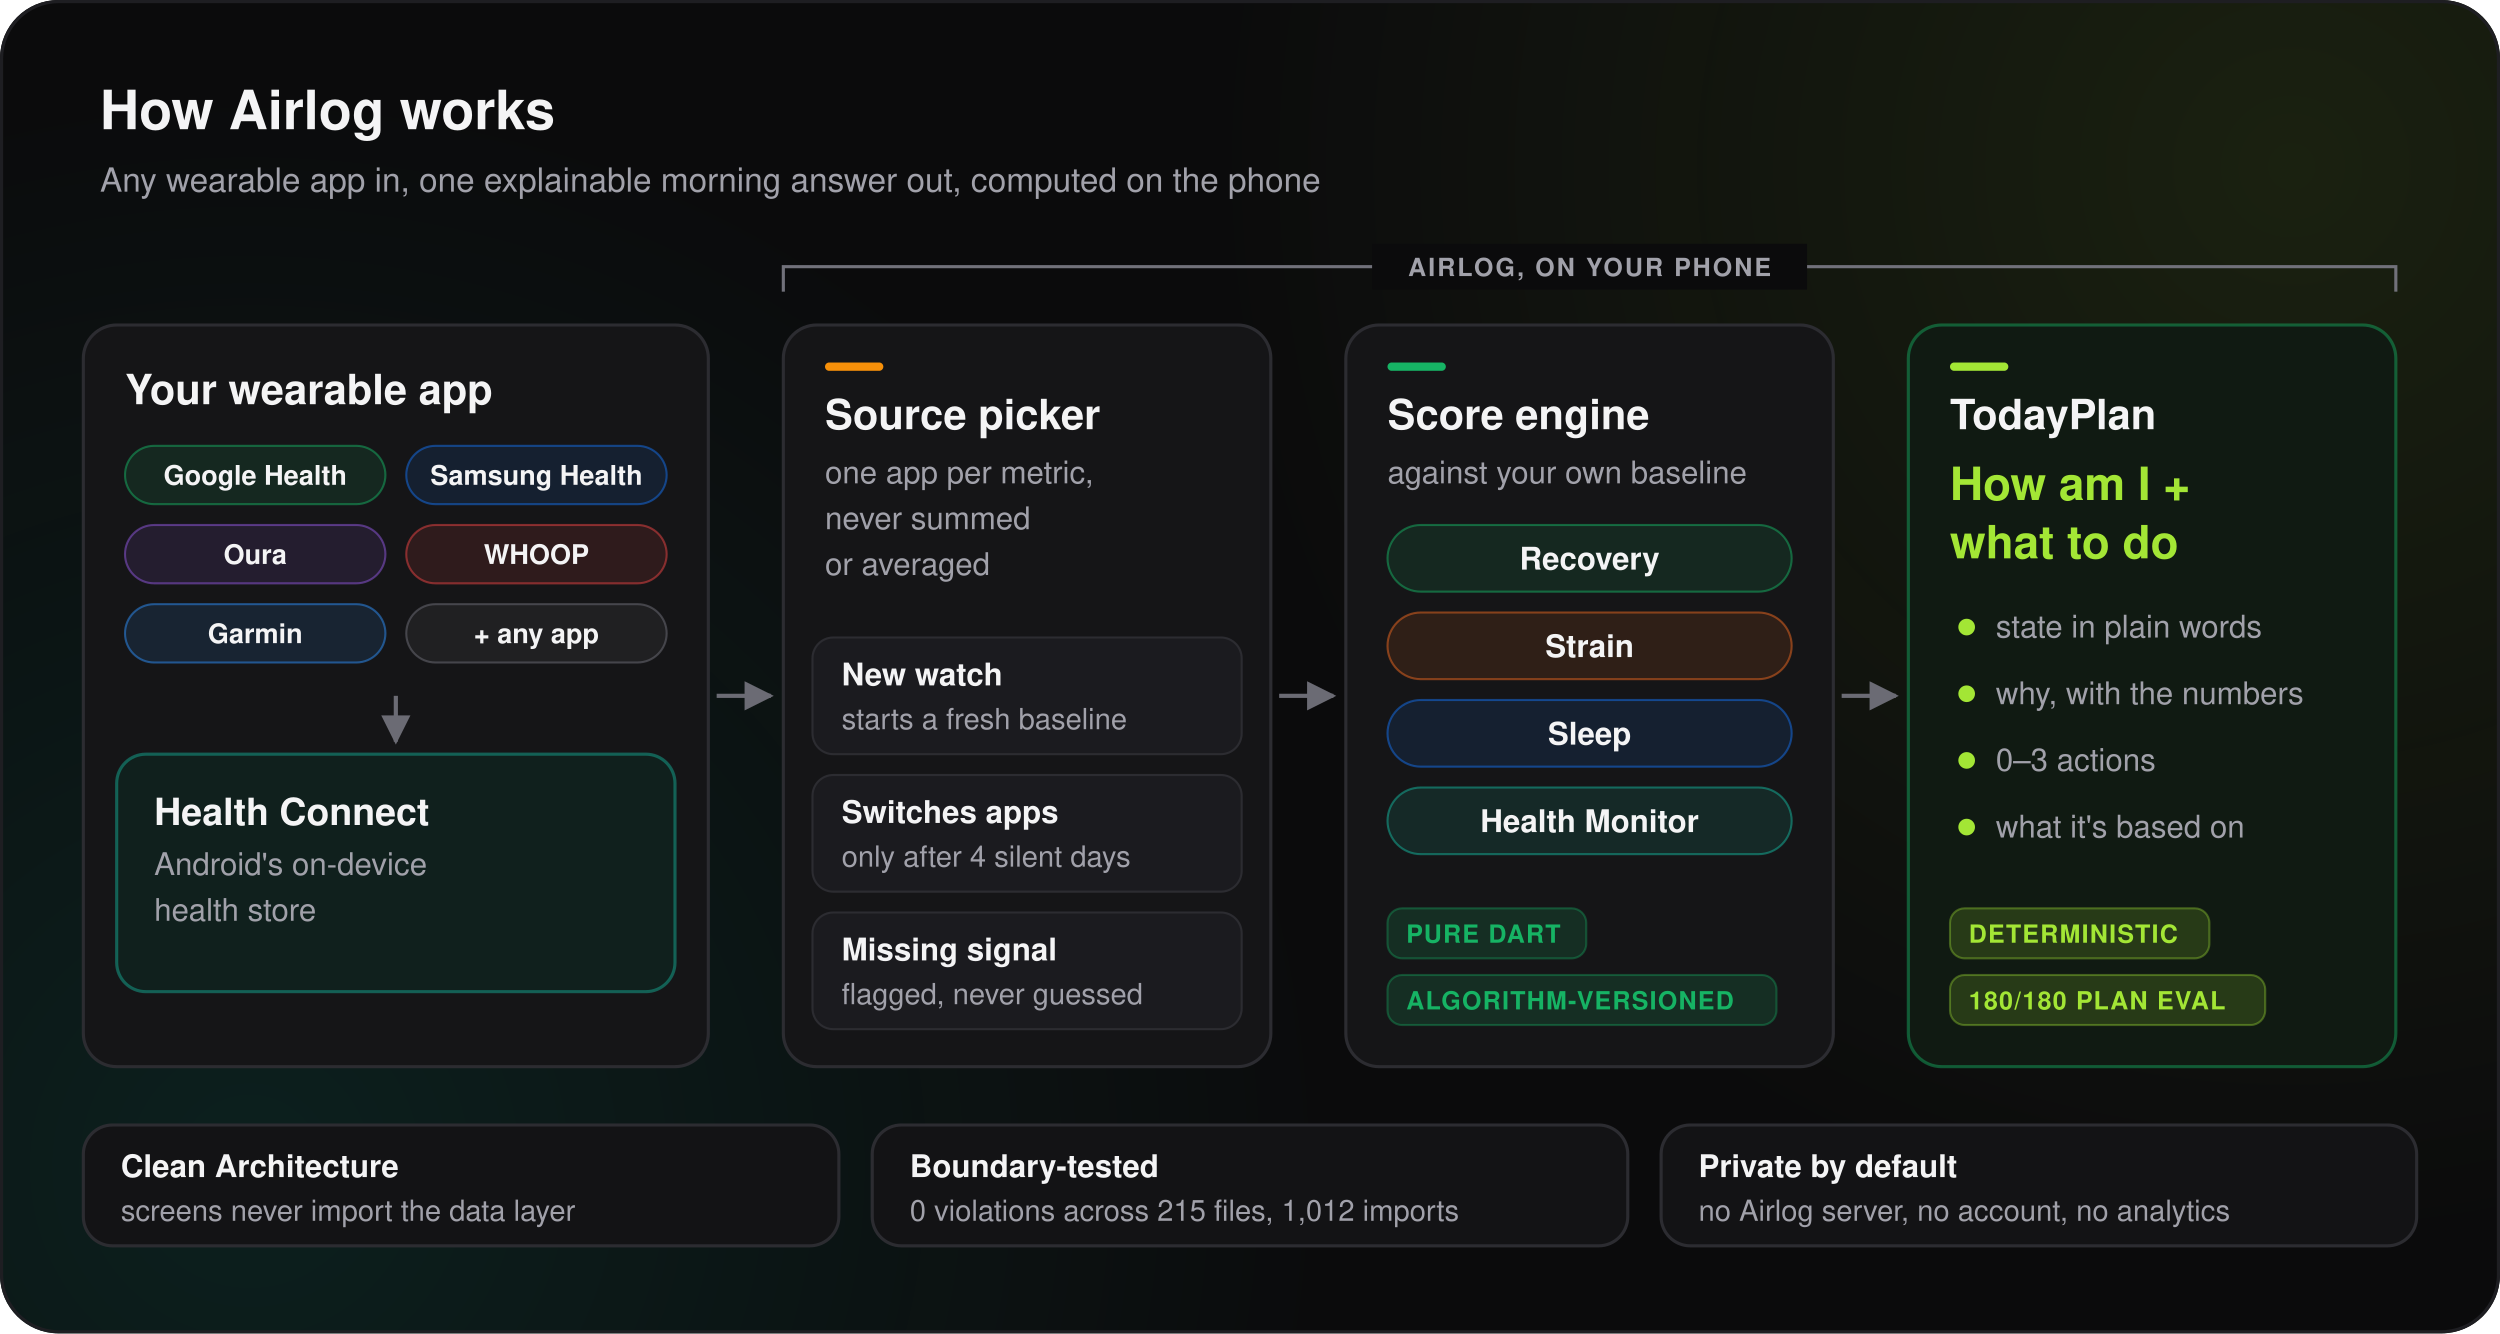
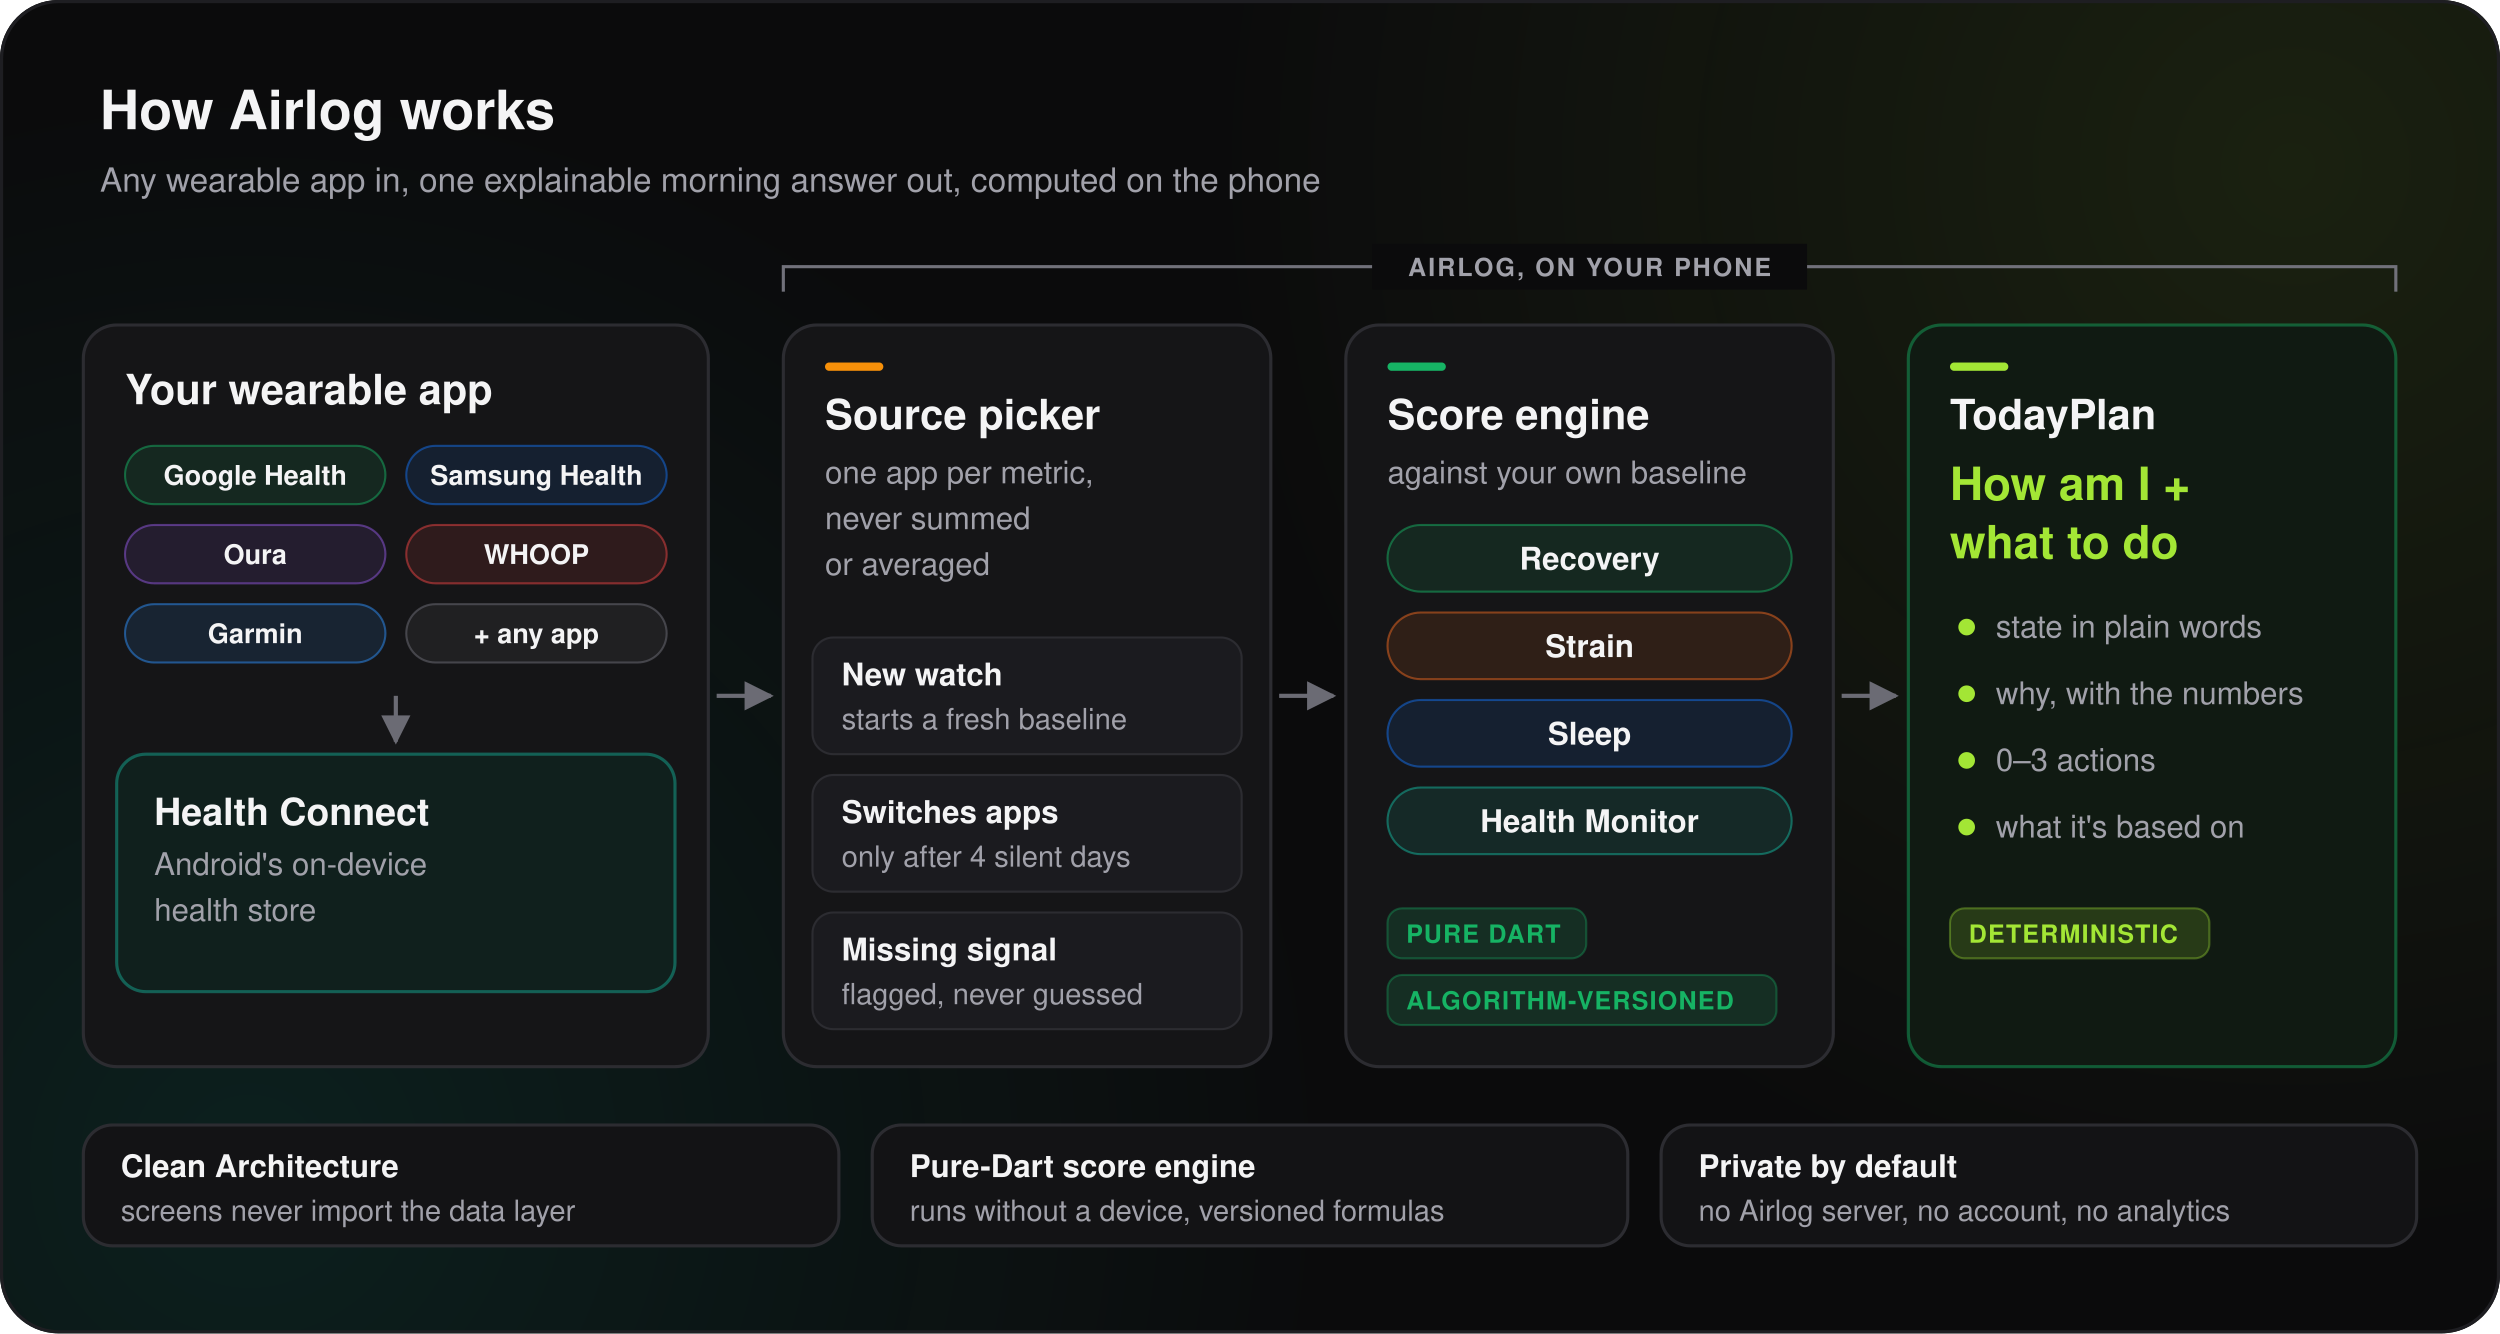
<svg xmlns="http://www.w3.org/2000/svg" width="1200" height="640" viewBox="0 0 1200 640" font-family="-apple-system, 'Segoe UI', Helvetica, Arial, sans-serif">
  <defs>
    <radialGradient id="g1" cx="120" cy="560" r="520" gradientUnits="userSpaceOnUse">
      <stop offset="0" stop-color="#15B79E" stop-opacity="0.12" />
      <stop offset="1" stop-color="#15B79E" stop-opacity="0" />
    </radialGradient>
    <radialGradient id="g2" cx="1100" cy="80" r="520" gradientUnits="userSpaceOnUse">
      <stop offset="0" stop-color="#A3E635" stop-opacity="0.1" />
      <stop offset="1" stop-color="#A3E635" stop-opacity="0" />
    </radialGradient>
    <marker id="ah6B6B74" viewBox="0 0 10 10" refX="9" refY="5" markerWidth="7" markerHeight="7" orient="auto-start-reverse">
      <path d="M0,0 L10,5 L0,10 z" fill="#6B6B74" />
    </marker>
  </defs>
  <rect x="0" y="0" width="1200" height="640" rx="28" fill="#0B0B0C" />
  <rect x="0" y="0" width="1200" height="640" rx="28" fill="url(#g1)" />
  <rect x="0" y="0" width="1200" height="640" rx="28" fill="url(#g2)" />
  <rect x="0.75" y="0.75" width="1198.5" height="638.5" rx="27.5" fill="none" stroke="#1E1E22" stroke-width="1.5" />
  <text x="48.0" y="62.0" font-size="26" font-weight="700" fill="#F4F4F5" text-anchor="start">How Airlog works</text>
  <text x="48.0" y="92.0" font-size="16" font-weight="400" fill="#A1A1AA" text-anchor="start">Any wearable app in, one explainable morning answer out, computed on the phone</text>
  <path d="M376,140 L376,128 L1150,128 L1150,140" fill="none" stroke="#71717A" stroke-width="1.5" />
  <rect x="658.6" y="117" width="208.8" height="22" fill="#0B0B0C" />
  <text x="763.0" y="132.5" font-size="12" font-weight="700" fill="#A1A1AA" text-anchor="middle" letter-spacing="1.0">AIRLOG, ON YOUR PHONE</text>
  <rect x="40" y="156" width="300" height="356" rx="16" fill="#151517" stroke="#2C2C31" stroke-width="1.5" />
  <text x="60.0" y="194.0" font-size="20" font-weight="700" fill="#F4F4F5" text-anchor="start">Your wearable app</text>
  <rect x="60.0" y="214" width="125.0" height="28" rx="14.0" fill="#16B364" fill-opacity="0.12" stroke="#16B364" stroke-opacity="0.5" stroke-width="1" />
  <text x="122.5" y="232.7" font-size="13" font-weight="700" fill="#F4F4F5" text-anchor="middle">Google Health</text>
  <rect x="195.0" y="214" width="125.0" height="28" rx="14.0" fill="#1570EF" fill-opacity="0.12" stroke="#1570EF" stroke-opacity="0.5" stroke-width="1" />
  <text x="257.5" y="232.7" font-size="13" font-weight="700" fill="#F4F4F5" text-anchor="middle">Samsung Health</text>
  <rect x="60.0" y="252" width="125.0" height="28" rx="14.0" fill="#9258E3" fill-opacity="0.12" stroke="#9258E3" stroke-opacity="0.5" stroke-width="1" />
  <text x="122.5" y="270.7" font-size="13" font-weight="700" fill="#F4F4F5" text-anchor="middle">Oura</text>
  <rect x="195.0" y="252" width="125.0" height="28" rx="14.0" fill="#EF4444" fill-opacity="0.12" stroke="#EF4444" stroke-opacity="0.5" stroke-width="1" />
  <text x="257.5" y="270.7" font-size="13" font-weight="700" fill="#F4F4F5" text-anchor="middle">WHOOP</text>
  <rect x="60.0" y="290" width="125.0" height="28" rx="14.0" fill="#2E90FA" fill-opacity="0.12" stroke="#2E90FA" stroke-opacity="0.5" stroke-width="1" />
  <text x="122.5" y="308.7" font-size="13" font-weight="700" fill="#F4F4F5" text-anchor="middle">Garmin</text>
  <rect x="195.0" y="290" width="125.0" height="28" rx="14.0" fill="#71717A" fill-opacity="0.12" stroke="#71717A" stroke-opacity="0.5" stroke-width="1" />
  <text x="257.5" y="308.7" font-size="13" font-weight="700" fill="#F4F4F5" text-anchor="middle">+ any app</text>
  <path d="M190.0,334 L190.0,356" fill="none" stroke="#6B6B74" stroke-width="2" marker-end="url(#ah6B6B74)" />
  <rect x="56" y="362" width="268" height="114" rx="14" fill="#10201D" stroke="#15B79E" stroke-opacity="0.45" stroke-width="1.5" />
  <text x="74.0" y="396.0" font-size="18" font-weight="700" fill="#F4F4F5" text-anchor="start">Health Connect</text>
  <text x="74.0" y="420.0" font-size="15" font-weight="400" fill="#A1A1AA" text-anchor="start">Android's on-device</text>
  <text x="74.0" y="442.0" font-size="15" font-weight="400" fill="#A1A1AA" text-anchor="start">health store</text>
  <rect x="376" y="156" width="234" height="356" rx="16" fill="#151517" stroke="#2C2C31" stroke-width="1.5" />
  <rect x="396" y="174" width="28" height="4" rx="2" fill="#F79009" />
  <text x="396.0" y="206.0" font-size="20" font-weight="700" fill="#F4F4F5" text-anchor="start">Source picker</text>
  <text x="396.0" y="232.0" font-size="15" font-weight="400" fill="#A1A1AA" text-anchor="start">one app per metric,</text>
  <text x="396.0" y="254.0" font-size="15" font-weight="400" fill="#A1A1AA" text-anchor="start">never summed</text>
  <text x="396.0" y="276.0" font-size="15" font-weight="400" fill="#A1A1AA" text-anchor="start">or averaged</text>
  <rect x="390" y="306" width="206" height="56" rx="10" fill="#1B1B1F" stroke="#2C2C31" />
  <text x="404.0" y="329.0" font-size="15" font-weight="700" fill="#F4F4F5" text-anchor="start">New watch</text>
  <text x="404.0" y="350.0" font-size="14" font-weight="400" fill="#A1A1AA" text-anchor="start">starts a fresh baseline</text>
  <rect x="390" y="372" width="206" height="56" rx="10" fill="#1B1B1F" stroke="#2C2C31" />
  <text x="404.0" y="395.0" font-size="15" font-weight="700" fill="#F4F4F5" text-anchor="start">Switches apps</text>
  <text x="404.0" y="416.0" font-size="14" font-weight="400" fill="#A1A1AA" text-anchor="start">only after 4 silent days</text>
  <rect x="390" y="438" width="206" height="56" rx="10" fill="#1B1B1F" stroke="#2C2C31" />
  <text x="404.0" y="461.0" font-size="15" font-weight="700" fill="#F4F4F5" text-anchor="start">Missing signal</text>
  <text x="404.0" y="482.0" font-size="14" font-weight="400" fill="#A1A1AA" text-anchor="start">flagged, never guessed</text>
  <rect x="646" y="156" width="234" height="356" rx="16" fill="#151517" stroke="#2C2C31" stroke-width="1.5" />
  <rect x="666" y="174" width="28" height="4" rx="2" fill="#16B364" />
  <text x="666.0" y="206.0" font-size="20" font-weight="700" fill="#F4F4F5" text-anchor="start">Score engine</text>
  <text x="666.0" y="232.0" font-size="15" font-weight="400" fill="#A1A1AA" text-anchor="start">against your own baseline</text>
  <rect x="666.0" y="252" width="194.0" height="32" rx="16.0" fill="#16B364" fill-opacity="0.12" stroke="#16B364" stroke-opacity="0.5" stroke-width="1" />
  <text x="763.0" y="273.4" font-size="15" font-weight="700" fill="#F4F4F5" text-anchor="middle">Recovery</text>
  <rect x="666.0" y="294" width="194.0" height="32" rx="16.0" fill="#EF6820" fill-opacity="0.12" stroke="#EF6820" stroke-opacity="0.5" stroke-width="1" />
  <text x="763.0" y="315.4" font-size="15" font-weight="700" fill="#F4F4F5" text-anchor="middle">Strain</text>
  <rect x="666.0" y="336" width="194.0" height="32" rx="16.0" fill="#1570EF" fill-opacity="0.12" stroke="#1570EF" stroke-opacity="0.5" stroke-width="1" />
  <text x="763.0" y="357.4" font-size="15" font-weight="700" fill="#F4F4F5" text-anchor="middle">Sleep</text>
  <rect x="666.0" y="378" width="194.0" height="32" rx="16.0" fill="#15B79E" fill-opacity="0.12" stroke="#15B79E" stroke-opacity="0.5" stroke-width="1" />
  <text x="763.0" y="399.4" font-size="15" font-weight="700" fill="#F4F4F5" text-anchor="middle">Health Monitor</text>
  <rect x="666.0" y="436" width="95.4" height="24" rx="7" fill="#16B364" fill-opacity="0.16" stroke="#16B364" stroke-opacity="0.35" stroke-width="1" />
  <text x="675.0" y="452.5" font-size="12" font-weight="700" fill="#16B364" text-anchor="start" letter-spacing="0.6">PURE DART</text>
  <rect x="666.0" y="468" width="186.7" height="24" rx="7" fill="#16B364" fill-opacity="0.16" stroke="#16B364" stroke-opacity="0.35" stroke-width="1" />
  <text x="675.0" y="484.5" font-size="12" font-weight="700" fill="#16B364" text-anchor="start" letter-spacing="0.6">ALGORITHM-VERSIONED</text>
  <rect x="916" y="156" width="234" height="356" rx="16" fill="#101A12" stroke="#16B364" stroke-opacity="0.45" stroke-width="1.5" />
  <rect x="936" y="174" width="28" height="4" rx="2" fill="#A3E635" />
  <text x="936.0" y="206.0" font-size="20" font-weight="700" fill="#F4F4F5" text-anchor="start">TodayPlan</text>
  <text x="936.0" y="240.0" font-size="22" font-weight="700" fill="#A3E635" text-anchor="start">How am I +</text>
  <text x="936.0" y="268.0" font-size="22" font-weight="700" fill="#A3E635" text-anchor="start">what to do</text>
  <circle cx="944" cy="301" r="4" fill="#A3E635" />
  <text x="958.0" y="306.0" font-size="15" font-weight="400" fill="#A1A1AA" text-anchor="start">state in plain words</text>
  <circle cx="944" cy="333" r="4" fill="#A3E635" />
  <text x="958.0" y="338.0" font-size="15" font-weight="400" fill="#A1A1AA" text-anchor="start">why, with the numbers</text>
  <circle cx="944" cy="365" r="4" fill="#A3E635" />
  <text x="958.0" y="370.0" font-size="15" font-weight="400" fill="#A1A1AA" text-anchor="start">0–3 actions</text>
  <circle cx="944" cy="397" r="4" fill="#A3E635" />
  <text x="958.0" y="402.0" font-size="15" font-weight="400" fill="#A1A1AA" text-anchor="start">what it's based on</text>
  <rect x="936.0" y="436" width="124.5" height="24" rx="7" fill="#A3E635" fill-opacity="0.16" stroke="#A3E635" stroke-opacity="0.35" stroke-width="1" />
  <text x="945.0" y="452.5" font-size="12" font-weight="700" fill="#A3E635" text-anchor="start" letter-spacing="0.6">DETERMINISTIC</text>
-   <rect x="936.0" y="468" width="151.3" height="24" rx="7" fill="#A3E635" fill-opacity="0.16" stroke="#A3E635" stroke-opacity="0.35" stroke-width="1" />
-   <text x="945.0" y="484.5" font-size="12" font-weight="700" fill="#A3E635" text-anchor="start" letter-spacing="0.6">180/180 PLAN EVAL</text>
  <path d="M344,334.0 L370,334.0" fill="none" stroke="#6B6B74" stroke-width="2" marker-end="url(#ah6B6B74)" />
  <path d="M614,334.0 L640,334.0" fill="none" stroke="#6B6B74" stroke-width="2" marker-end="url(#ah6B6B74)" />
  <path d="M884,334.0 L910,334.0" fill="none" stroke="#6B6B74" stroke-width="2" marker-end="url(#ah6B6B74)" />
  <rect x="40.0" y="540" width="362.667" height="58" rx="14" fill="#131315" stroke="#2C2C31" stroke-width="1.5" />
  <text x="58.0" y="565.0" font-size="15" font-weight="700" fill="#F4F4F5" text-anchor="start">Clean Architecture</text>
  <text x="58.0" y="586.0" font-size="14" font-weight="400" fill="#A1A1AA" text-anchor="start">screens never import the data layer</text>
  <rect x="418.667" y="540" width="362.667" height="58" rx="14" fill="#131315" stroke="#2C2C31" stroke-width="1.5" />
-   <text x="436.7" y="565.0" font-size="15" font-weight="700" fill="#F4F4F5" text-anchor="start">Boundary-tested</text>
-   <text x="436.7" y="586.0" font-size="14" font-weight="400" fill="#A1A1AA" text-anchor="start">0 violations across 215 files, 1,012 imports</text>
+   <text x="436.7" y="565.0" font-size="15" font-weight="700" fill="#F4F4F5" text-anchor="start">Pure-Dart score engine</text>
+   <text x="436.7" y="586.0" font-size="14" font-weight="400" fill="#A1A1AA" text-anchor="start">runs without a device, versioned formulas</text>
  <rect x="797.333" y="540" width="362.667" height="58" rx="14" fill="#131315" stroke="#2C2C31" stroke-width="1.5" />
  <text x="815.3" y="565.0" font-size="15" font-weight="700" fill="#F4F4F5" text-anchor="start">Private by default</text>
  <text x="815.3" y="586.0" font-size="14" font-weight="400" fill="#A1A1AA" text-anchor="start">no Airlog server, no account, no analytics</text>
</svg>
